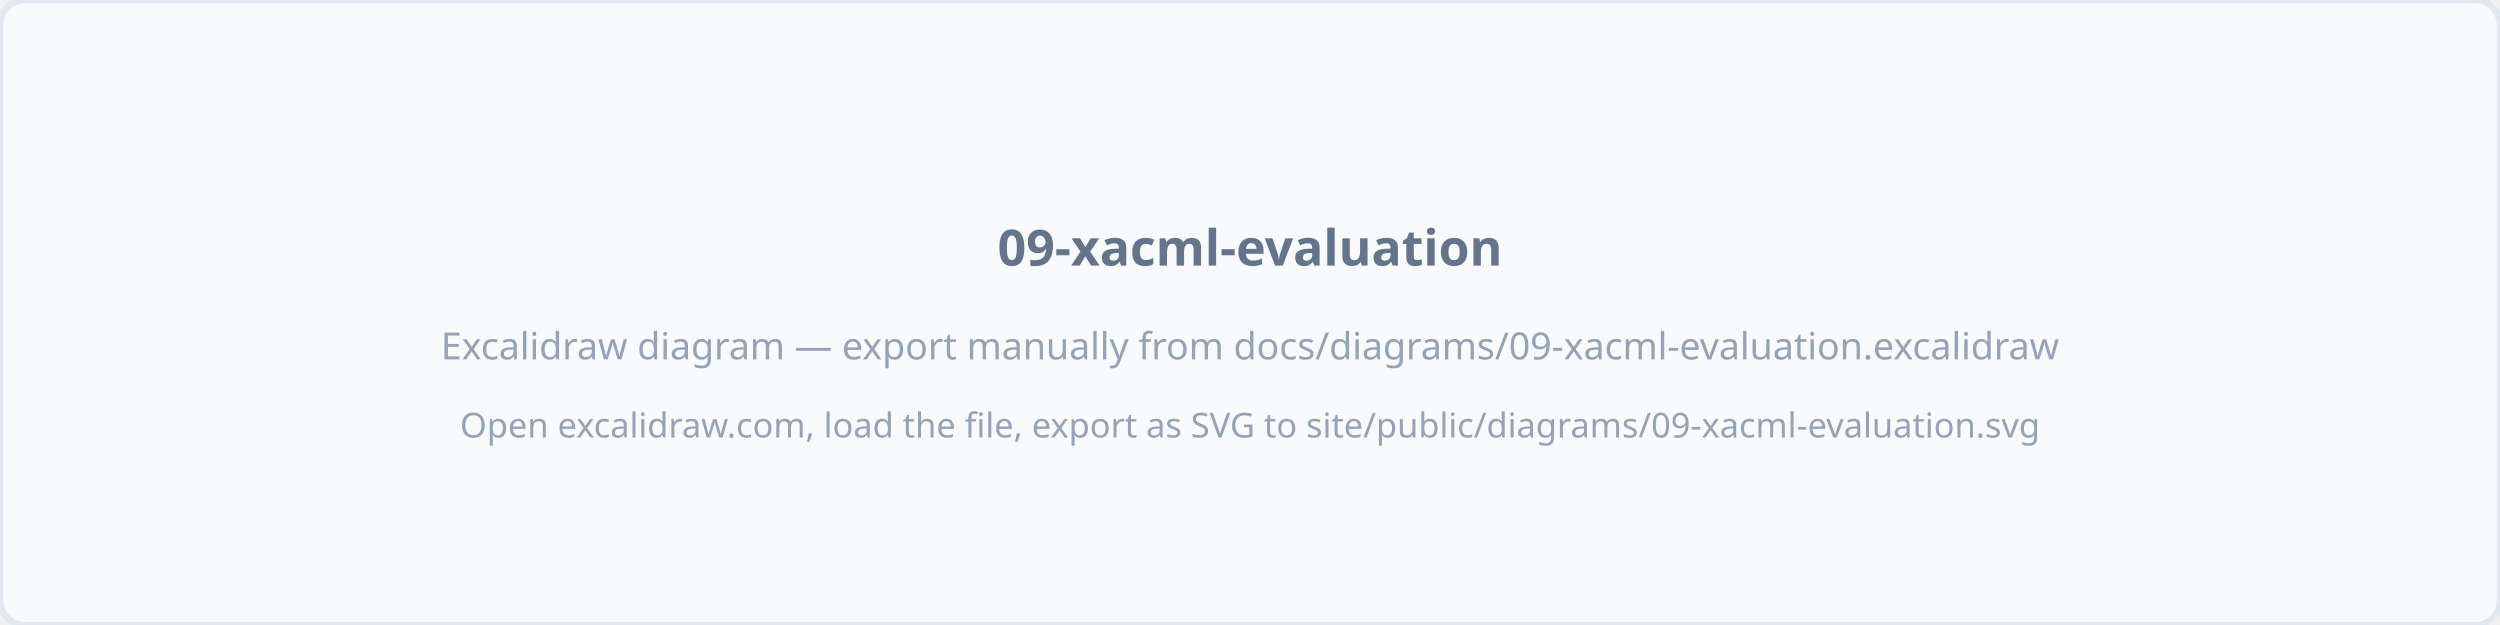
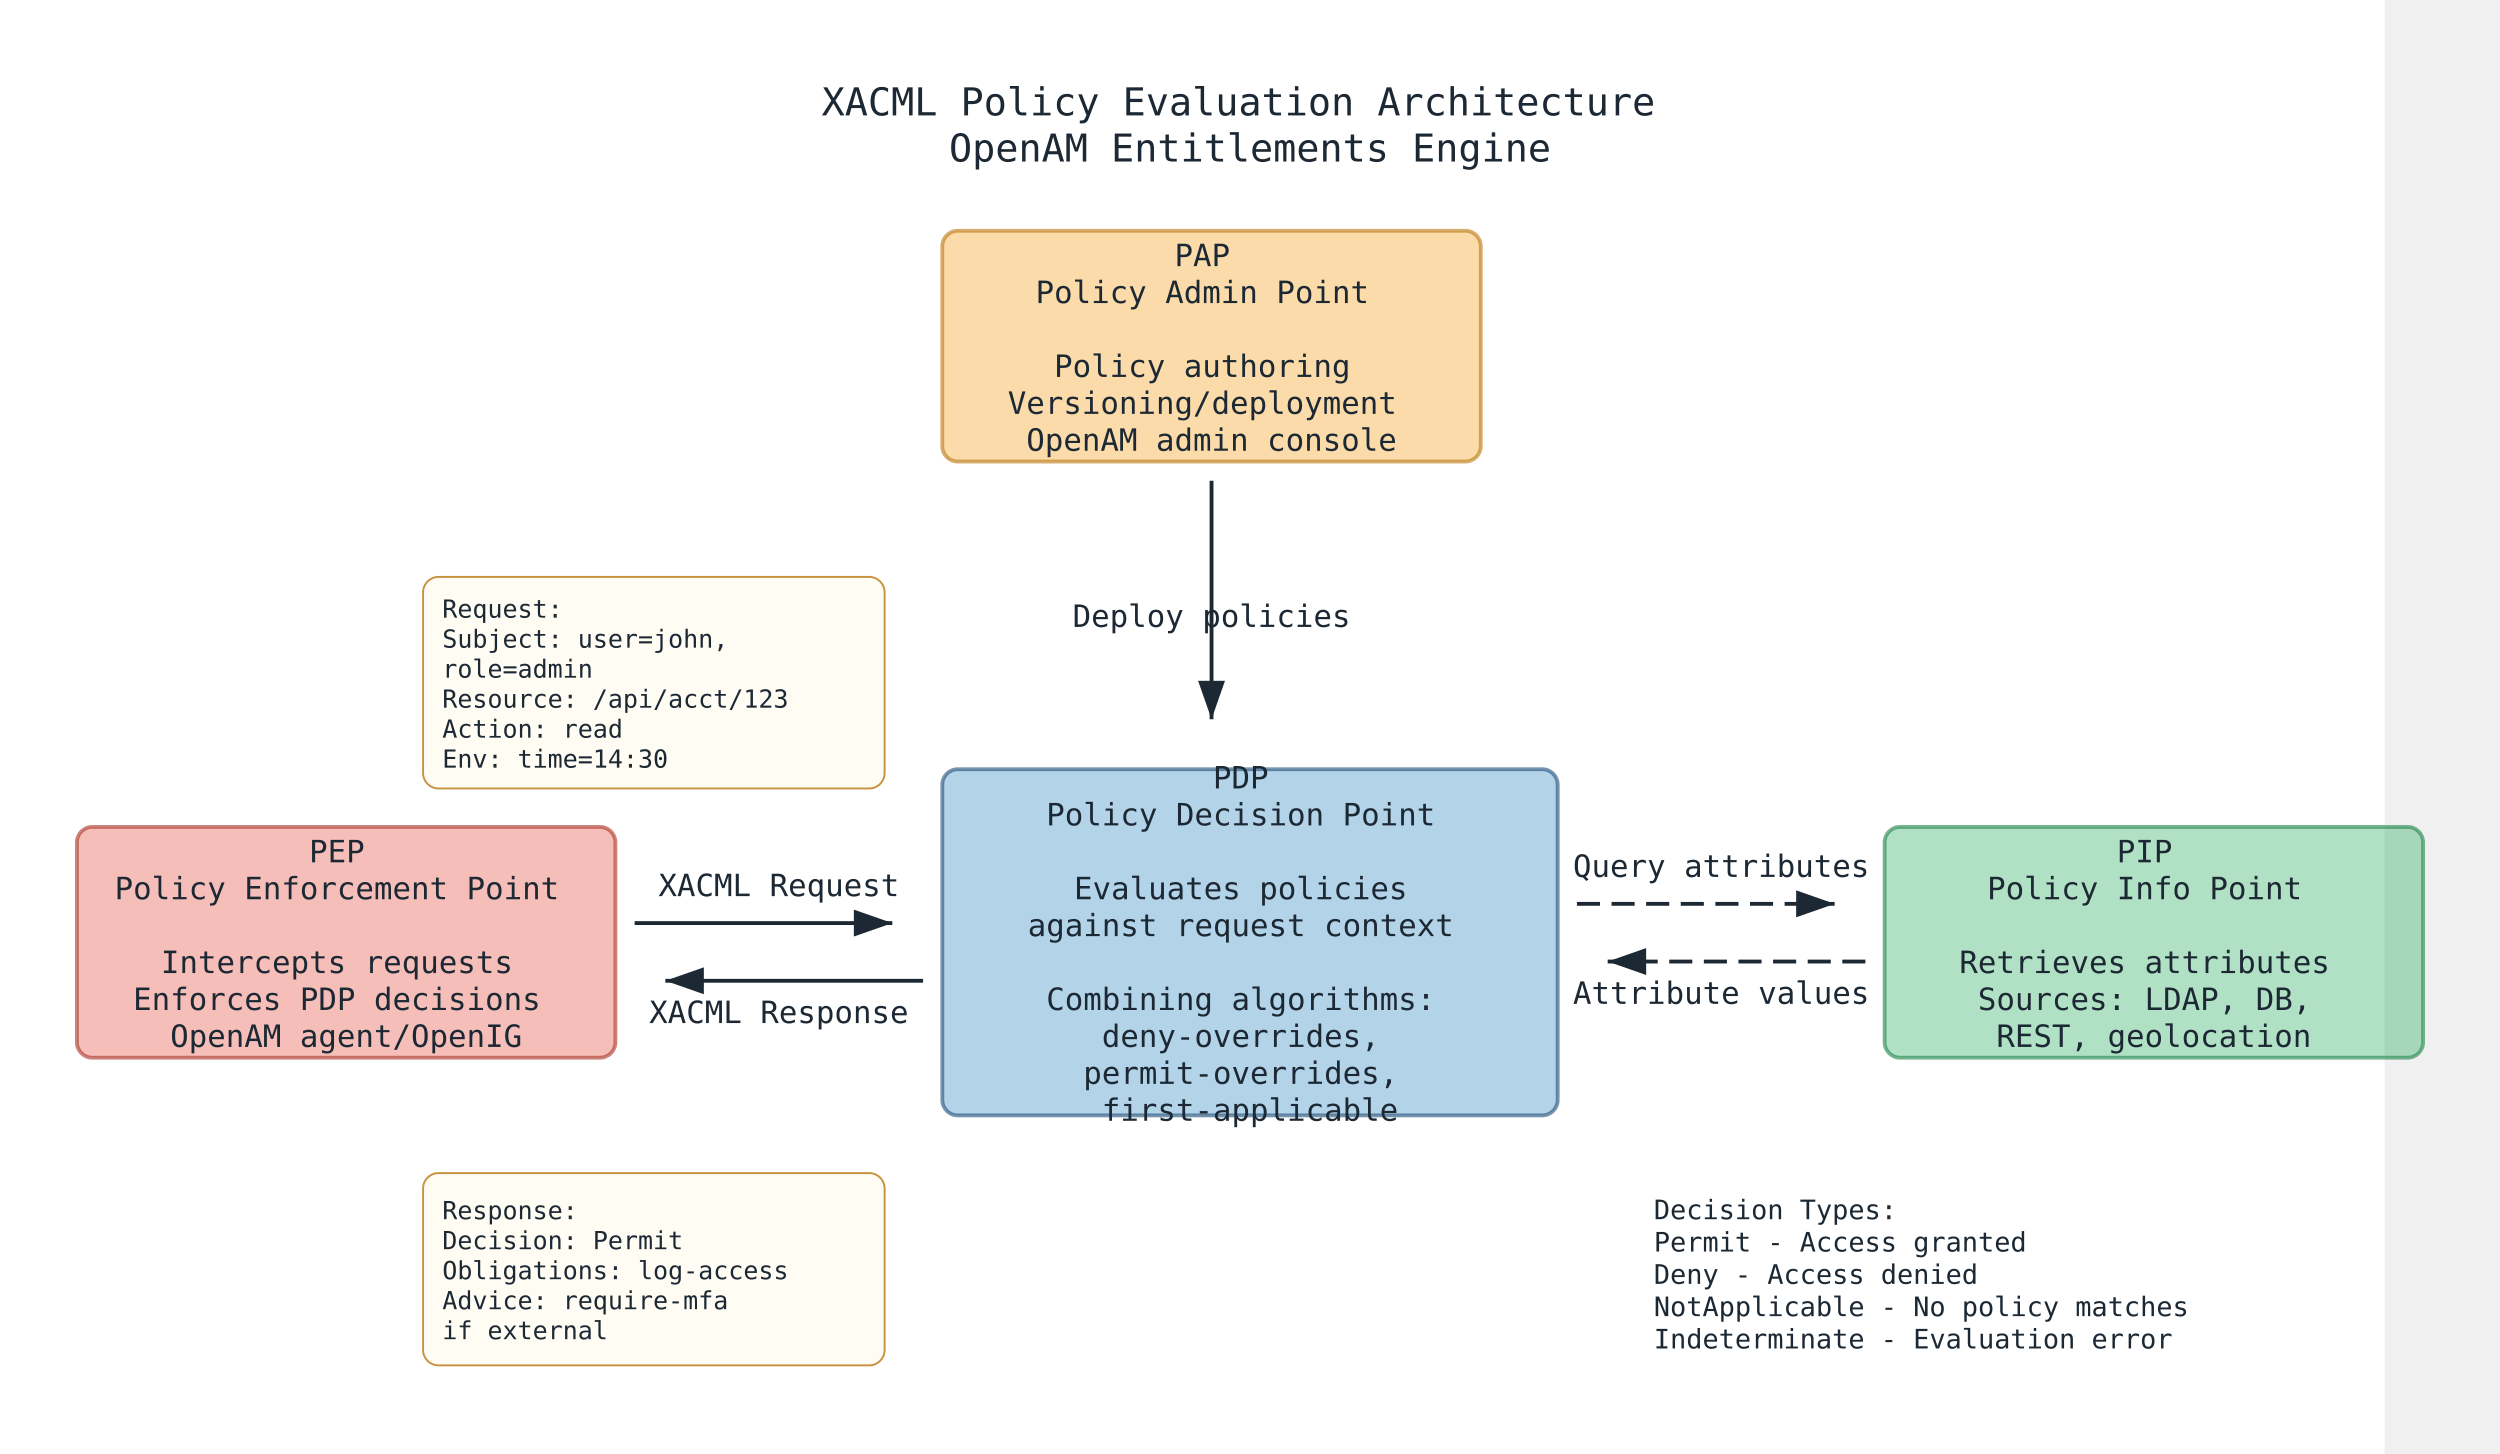
- <svg xmlns="http://www.w3.org/2000/svg" width="800" height="200" viewBox="0 0 800 200">
-   <rect width="800" height="200" fill="#f8fafc" stroke="#e2e8f0" stroke-width="2" rx="8" />
-   <text x="400" y="85" font-family="system-ui, sans-serif" font-size="16" fill="#64748b" text-anchor="middle" font-weight="600">09-xacml-evaluation</text>
-   <text x="400" y="115" font-family="system-ui, sans-serif" font-size="12" fill="#94a3b8" text-anchor="middle">Excalidraw diagram — export manually from docs/diagrams/09-xacml-evaluation.excalidraw</text>
-   <text x="400" y="140" font-family="system-ui, sans-serif" font-size="11" fill="#94a3b8" text-anchor="middle">Open excalidraw.com, load the file, export as SVG to site/public/diagrams/09-xacml-evaluation.svg</text>
+ <svg xmlns="http://www.w3.org/2000/svg" viewBox="60.00 0.00 1300.00 756.00" width="1300" height="756">
+   <rect width="100%" height="100%" fill="#ffffff" />
+   <defs>
+     <marker id="arrow-end-0" markerWidth="10" markerHeight="7" refX="10" refY="3.5" orient="auto">
+       <polygon points="0 0, 10 3.5, 0 7" fill="rgba(28,40,51,1.00)" />
+     </marker>
+     <marker id="arrow-end-1" markerWidth="10" markerHeight="7" refX="10" refY="3.5" orient="auto">
+       <polygon points="0 0, 10 3.5, 0 7" fill="rgba(28,40,51,1.00)" />
+     </marker>
+     <marker id="arrow-end-2" markerWidth="10" markerHeight="7" refX="10" refY="3.5" orient="auto">
+       <polygon points="0 0, 10 3.5, 0 7" fill="rgba(28,40,51,1.00)" />
+     </marker>
+     <marker id="arrow-end-3" markerWidth="10" markerHeight="7" refX="10" refY="3.5" orient="auto">
+       <polygon points="0 0, 10 3.5, 0 7" fill="rgba(28,40,51,1.00)" />
+     </marker>
+     <marker id="arrow-end-4" markerWidth="10" markerHeight="7" refX="10" refY="3.5" orient="auto">
+       <polygon points="0 0, 10 3.5, 0 7" fill="rgba(28,40,51,1.00)" />
+     </marker>
+   </defs>
+   <rect x="550" y="400" width="320" height="180" rx="8" fill="rgba(46,134,193,0.36)" stroke="rgba(30,78,121,0.60)" stroke-width="2" />
+   <rect x="100" y="430" width="280" height="120" rx="8" fill="rgba(231,76,60,0.36)" stroke="rgba(169,50,38,0.60)" stroke-width="2" />
+   <rect x="550" y="120" width="280" height="120" rx="8" fill="rgba(243,156,18,0.36)" stroke="rgba(185,119,14,0.60)" stroke-width="2" />
+   <rect x="1040" y="430" width="280" height="120" rx="8" fill="rgba(39,174,96,0.36)" stroke="rgba(30,132,73,0.60)" stroke-width="2" />
+   <rect x="280" y="300" width="240" height="110" rx="8" fill="rgba(254,249,231,0.48)" stroke="rgba(185,119,14,0.80)" stroke-width="1" />
+   <rect x="280" y="610" width="240" height="100" rx="8" fill="rgba(254,249,231,0.48)" stroke="rgba(185,119,14,0.80)" stroke-width="1" />
+   <line x1="390.00" y1="480.00" x2="524.00" y2="480.00" stroke="rgba(28,40,51,1.00)" stroke-width="2" marker-end="url(#arrow-end-0)" />
+   <line x1="540.00" y1="510.00" x2="406.00" y2="510.00" stroke="rgba(28,40,51,1.00)" stroke-width="2" marker-end="url(#arrow-end-1)" />
+   <line x1="880.00" y1="470.00" x2="1014.00" y2="470.00" stroke="rgba(28,40,51,1.00)" stroke-width="2" stroke-dasharray="12,6" marker-end="url(#arrow-end-2)" />
+   <line x1="1030.00" y1="500.00" x2="896.00" y2="500.00" stroke="rgba(28,40,51,1.00)" stroke-width="2" stroke-dasharray="12,6" marker-end="url(#arrow-end-3)" />
+   <line x1="690.00" y1="250.00" x2="690.00" y2="374.00" stroke="rgba(28,40,51,1.00)" stroke-width="2" marker-end="url(#arrow-end-4)" />
+   <text font-family="monospace" font-size="16" fill="rgba(28,40,51,1.00)" text-anchor="middle">
+     <tspan x="710.00" y="410.00">PDP</tspan>
+     <tspan x="710.00" y="429.20">Policy Decision Point</tspan>
+     <tspan x="710.00" y="448.40" />
+     <tspan x="710.00" y="467.60">Evaluates policies</tspan>
+     <tspan x="710.00" y="486.80">against request context</tspan>
+     <tspan x="710.00" y="506.00" />
+     <tspan x="710.00" y="525.20">Combining algorithms:</tspan>
+     <tspan x="710.00" y="544.40">deny-overrides,</tspan>
+     <tspan x="710.00" y="563.60">permit-overrides,</tspan>
+     <tspan x="710.00" y="582.80">first-applicable</tspan>
+   </text>
+   <text font-family="monospace" font-size="16" fill="rgba(28,40,51,1.00)" text-anchor="middle">
+     <tspan x="240.00" y="448.40">PEP</tspan>
+     <tspan x="240.00" y="467.60">Policy Enforcement Point</tspan>
+     <tspan x="240.00" y="486.80" />
+     <tspan x="240.00" y="506.00">Intercepts requests</tspan>
+     <tspan x="240.00" y="525.20">Enforces PDP decisions</tspan>
+     <tspan x="240.00" y="544.40">OpenAM agent/OpenIG</tspan>
+   </text>
+   <text font-family="monospace" font-size="16" fill="rgba(28,40,51,1.00)" text-anchor="middle">
+     <tspan x="690.00" y="138.40">PAP</tspan>
+     <tspan x="690.00" y="157.60">Policy Admin Point</tspan>
+     <tspan x="690.00" y="176.80" />
+     <tspan x="690.00" y="196.00">Policy authoring</tspan>
+     <tspan x="690.00" y="215.20">Versioning/deployment</tspan>
+     <tspan x="690.00" y="234.40">OpenAM admin console</tspan>
+   </text>
+   <text font-family="monospace" font-size="16" fill="rgba(28,40,51,1.00)" text-anchor="middle">
+     <tspan x="1180.00" y="448.40">PIP</tspan>
+     <tspan x="1180.00" y="467.60">Policy Info Point</tspan>
+     <tspan x="1180.00" y="486.80" />
+     <tspan x="1180.00" y="506.00">Retrieves attributes</tspan>
+     <tspan x="1180.00" y="525.20">Sources: LDAP, DB,</tspan>
+     <tspan x="1180.00" y="544.40">REST, geolocation</tspan>
+   </text>
+   <text font-family="monospace" font-size="16" fill="rgba(28,40,51,1.00)" text-anchor="middle">
+     <tspan x="465.00" y="466.00">XACML Request</tspan>
+   </text>
+   <text font-family="monospace" font-size="16" fill="rgba(28,40,51,1.00)" text-anchor="middle">
+     <tspan x="465.00" y="532.00">XACML Response</tspan>
+   </text>
+   <text font-family="monospace" font-size="16" fill="rgba(28,40,51,1.00)" text-anchor="middle">
+     <tspan x="955.00" y="456.00">Query attributes</tspan>
+   </text>
+   <text font-family="monospace" font-size="16" fill="rgba(28,40,51,1.00)" text-anchor="middle">
+     <tspan x="955.00" y="522.00">Attribute values</tspan>
+   </text>
+   <text font-family="monospace" font-size="16" fill="rgba(28,40,51,1.00)" text-anchor="middle">
+     <tspan x="690.00" y="326.00">Deploy policies</tspan>
+   </text>
+   <text font-family="monospace" font-size="13" fill="rgba(28,40,51,1.00)" text-anchor="start">
+     <tspan x="290.00" y="321.20">Request:</tspan>
+     <tspan x="290.00" y="336.80">Subject: user=john,</tspan>
+     <tspan x="290.00" y="352.40">  role=admin</tspan>
+     <tspan x="290.00" y="368.00">Resource: /api/acct/123</tspan>
+     <tspan x="290.00" y="383.60">Action: read</tspan>
+     <tspan x="290.00" y="399.20">Env: time=14:30</tspan>
+   </text>
+   <text font-family="monospace" font-size="13" fill="rgba(28,40,51,1.00)" text-anchor="start">
+     <tspan x="290.00" y="634.00">Response:</tspan>
+     <tspan x="290.00" y="649.60">Decision: Permit</tspan>
+     <tspan x="290.00" y="665.20">Obligations: log-access</tspan>
+     <tspan x="290.00" y="680.80">Advice: require-mfa</tspan>
+     <tspan x="290.00" y="696.40">  if external</tspan>
+   </text>
+   <text font-family="monospace" font-size="20" fill="rgba(28,40,51,1.00)" text-anchor="middle">
+     <tspan x="710.00" y="60.00">XACML Policy Evaluation Architecture</tspan>
+     <tspan x="710.00" y="84.00">OpenAM Entitlements Engine</tspan>
+   </text>
+   <text font-family="monospace" font-size="14" fill="rgba(28,40,51,1.00)" text-anchor="start">
+     <tspan x="920.00" y="634.00">Decision Types:</tspan>
+     <tspan x="920.00" y="650.80">  Permit - Access granted</tspan>
+     <tspan x="920.00" y="667.60">  Deny - Access denied</tspan>
+     <tspan x="920.00" y="684.40">  NotApplicable - No policy matches</tspan>
+     <tspan x="920.00" y="701.20">  Indeterminate - Evaluation error</tspan>
+   </text>
</svg>
